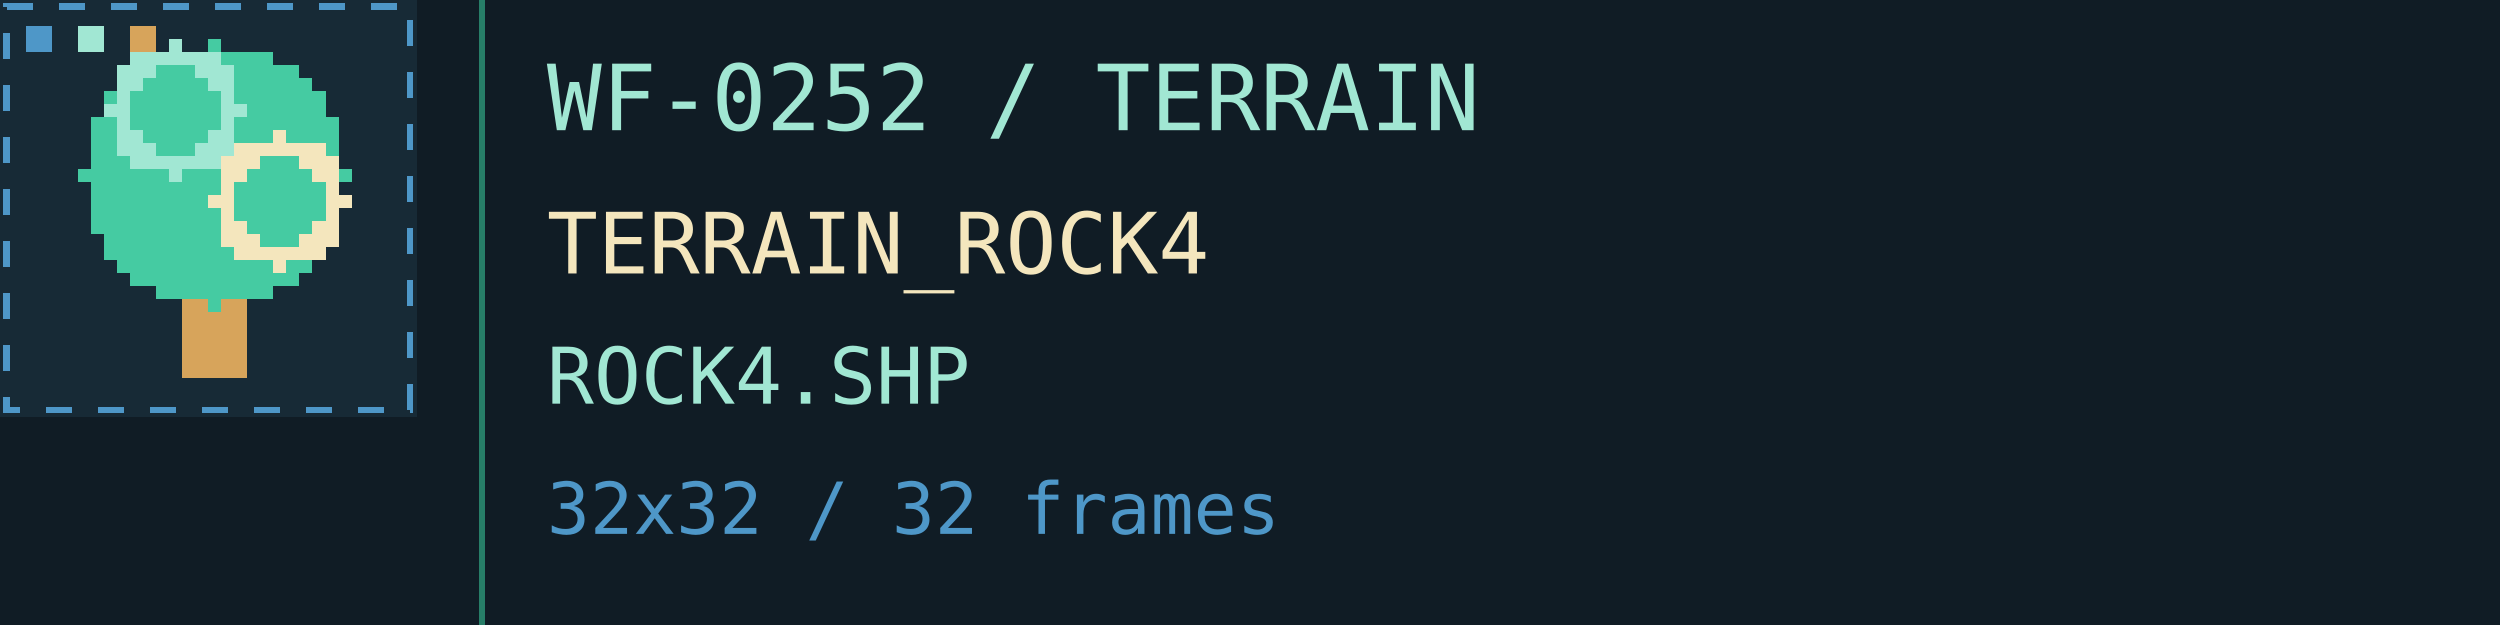
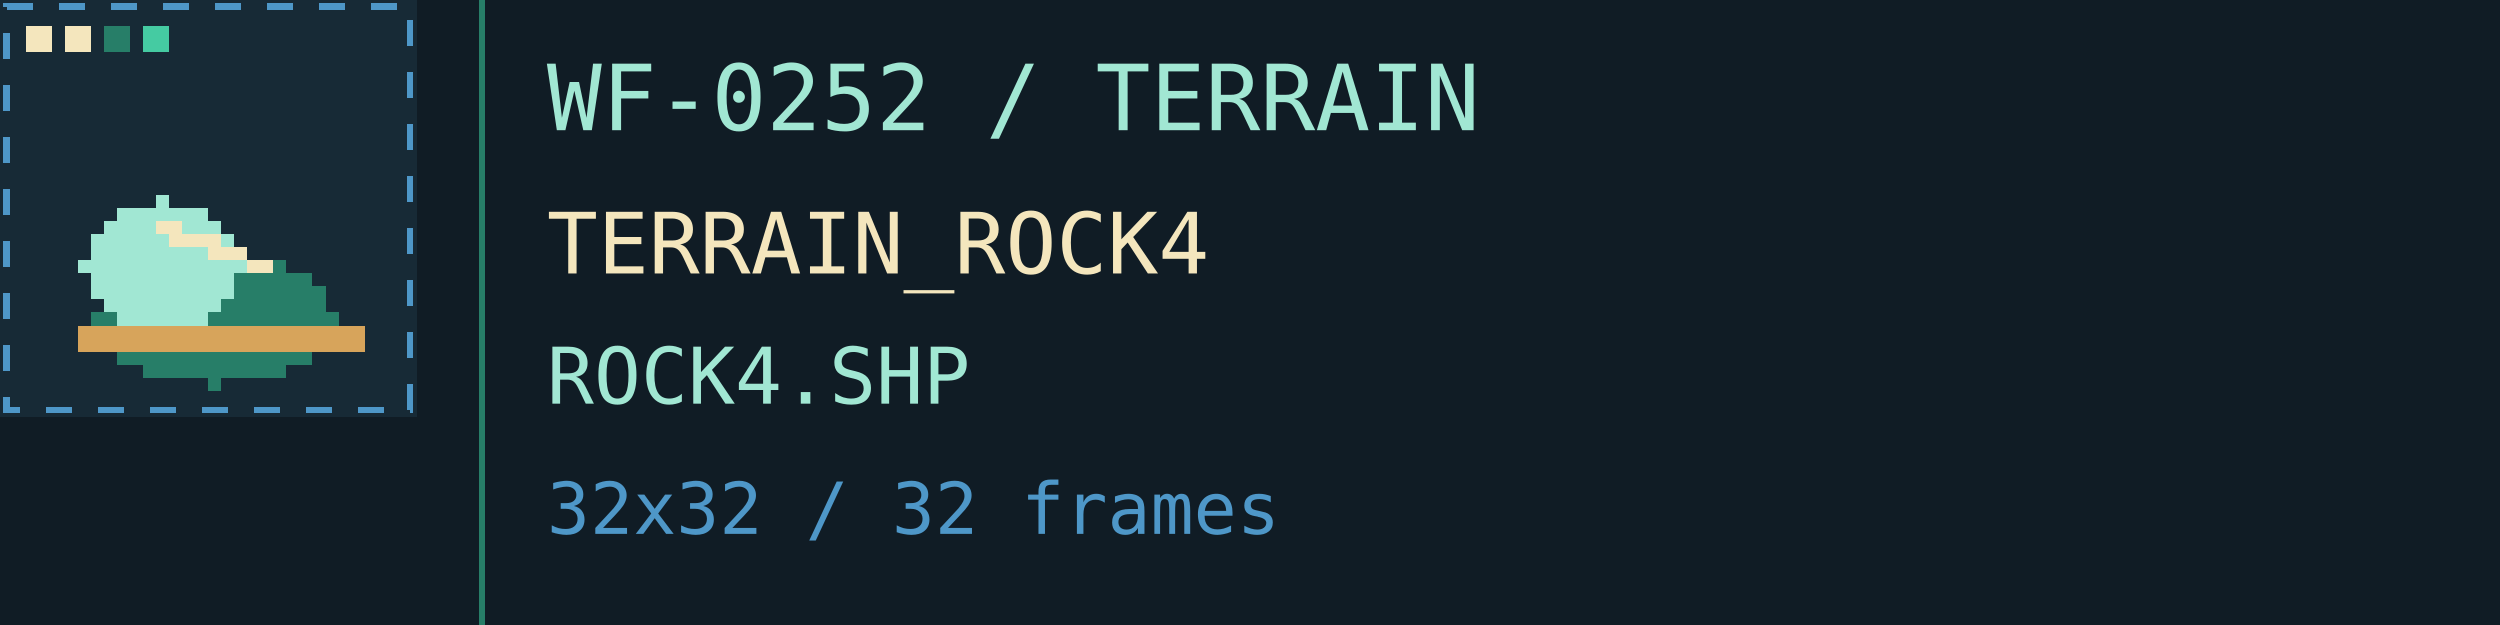
<svg xmlns="http://www.w3.org/2000/svg" viewBox="0 0 192 48" width="576" height="144" shape-rendering="crispEdges" role="img" aria-label="WF-0252 terrain TERRAIN_ROCK4 original wireframe">
  <rect width="192" height="48" fill="#101c25" />
  <rect width="32" height="32" fill="#172a36" />
  <rect x="0.5" y="0.5" width="31" height="31" fill="none" stroke="#4e97c8" stroke-dasharray="2 2" stroke-width="0.5" />
-   <rect x="2" y="2" width="2" height="1" fill="#4e97c8" />
-   <rect x="6" y="2" width="2" height="1" fill="#a1e7d3" />
-   <rect x="10" y="2" width="2" height="1" fill="#d7a45b" />
-   <rect x="2" y="3" width="2" height="1" fill="#4e97c8" />
-   <rect x="6" y="3" width="2" height="1" fill="#a1e7d3" />
-   <rect x="10" y="3" width="2" height="1" fill="#d7a45b" />
-   <rect x="13" y="3" width="1" height="1" fill="#a1e7d3" />
-   <rect x="16" y="3" width="1" height="1" fill="#45cba2" />
-   <rect x="10" y="4" width="7" height="1" fill="#a1e7d3" />
-   <rect x="17" y="4" width="4" height="1" fill="#45cba2" />
-   <rect x="9" y="5" width="3" height="1" fill="#a1e7d3" />
-   <rect x="12" y="5" width="3" height="1" fill="#45cba2" />
-   <rect x="15" y="5" width="3" height="1" fill="#a1e7d3" />
-   <rect x="18" y="5" width="5" height="1" fill="#45cba2" />
-   <rect x="9" y="6" width="2" height="1" fill="#a1e7d3" />
-   <rect x="11" y="6" width="5" height="1" fill="#45cba2" />
-   <rect x="16" y="6" width="2" height="1" fill="#a1e7d3" />
-   <rect x="18" y="6" width="6" height="1" fill="#45cba2" />
-   <rect x="8" y="7" width="1" height="1" fill="#45cba2" />
-   <rect x="9" y="7" width="1" height="1" fill="#a1e7d3" />
-   <rect x="10" y="7" width="7" height="1" fill="#45cba2" />
-   <rect x="17" y="7" width="1" height="1" fill="#a1e7d3" />
-   <rect x="18" y="7" width="7" height="1" fill="#45cba2" />
-   <rect x="8" y="8" width="2" height="1" fill="#a1e7d3" />
-   <rect x="10" y="8" width="7" height="1" fill="#45cba2" />
-   <rect x="17" y="8" width="2" height="1" fill="#a1e7d3" />
-   <rect x="19" y="8" width="6" height="1" fill="#45cba2" />
-   <rect x="7" y="9" width="2" height="1" fill="#45cba2" />
-   <rect x="9" y="9" width="1" height="1" fill="#a1e7d3" />
-   <rect x="10" y="9" width="7" height="1" fill="#45cba2" />
-   <rect x="17" y="9" width="1" height="1" fill="#a1e7d3" />
-   <rect x="18" y="9" width="8" height="1" fill="#45cba2" />
-   <rect x="7" y="10" width="2" height="1" fill="#45cba2" />
-   <rect x="9" y="10" width="2" height="1" fill="#a1e7d3" />
-   <rect x="11" y="10" width="5" height="1" fill="#45cba2" />
-   <rect x="16" y="10" width="2" height="1" fill="#a1e7d3" />
-   <rect x="18" y="10" width="3" height="1" fill="#45cba2" />
-   <rect x="21" y="10" width="1" height="1" fill="#f4e6bd" />
-   <rect x="22" y="10" width="4" height="1" fill="#45cba2" />
-   <rect x="7" y="11" width="2" height="1" fill="#45cba2" />
-   <rect x="9" y="11" width="3" height="1" fill="#a1e7d3" />
-   <rect x="12" y="11" width="3" height="1" fill="#45cba2" />
-   <rect x="15" y="11" width="3" height="1" fill="#a1e7d3" />
-   <rect x="18" y="11" width="7" height="1" fill="#f4e6bd" />
-   <rect x="25" y="11" width="1" height="1" fill="#45cba2" />
-   <rect x="7" y="12" width="3" height="1" fill="#45cba2" />
-   <rect x="10" y="12" width="7" height="1" fill="#a1e7d3" />
-   <rect x="17" y="12" width="3" height="1" fill="#f4e6bd" />
-   <rect x="20" y="12" width="3" height="1" fill="#45cba2" />
-   <rect x="23" y="12" width="3" height="1" fill="#f4e6bd" />
-   <rect x="6" y="13" width="7" height="1" fill="#45cba2" />
-   <rect x="13" y="13" width="1" height="1" fill="#a1e7d3" />
-   <rect x="14" y="13" width="3" height="1" fill="#45cba2" />
-   <rect x="17" y="13" width="2" height="1" fill="#f4e6bd" />
-   <rect x="19" y="13" width="5" height="1" fill="#45cba2" />
-   <rect x="24" y="13" width="2" height="1" fill="#f4e6bd" />
-   <rect x="26" y="13" width="1" height="1" fill="#45cba2" />
-   <rect x="7" y="14" width="10" height="1" fill="#45cba2" />
-   <rect x="17" y="14" width="1" height="1" fill="#f4e6bd" />
-   <rect x="18" y="14" width="7" height="1" fill="#45cba2" />
-   <rect x="25" y="14" width="1" height="1" fill="#f4e6bd" />
-   <rect x="7" y="15" width="9" height="1" fill="#45cba2" />
-   <rect x="16" y="15" width="2" height="1" fill="#f4e6bd" />
-   <rect x="18" y="15" width="7" height="1" fill="#45cba2" />
-   <rect x="25" y="15" width="2" height="1" fill="#f4e6bd" />
-   <rect x="7" y="16" width="10" height="1" fill="#45cba2" />
-   <rect x="17" y="16" width="1" height="1" fill="#f4e6bd" />
-   <rect x="18" y="16" width="7" height="1" fill="#45cba2" />
-   <rect x="25" y="16" width="1" height="1" fill="#f4e6bd" />
-   <rect x="7" y="17" width="10" height="1" fill="#45cba2" />
-   <rect x="17" y="17" width="2" height="1" fill="#f4e6bd" />
-   <rect x="19" y="17" width="5" height="1" fill="#45cba2" />
-   <rect x="24" y="17" width="2" height="1" fill="#f4e6bd" />
-   <rect x="8" y="18" width="9" height="1" fill="#45cba2" />
-   <rect x="17" y="18" width="3" height="1" fill="#f4e6bd" />
-   <rect x="20" y="18" width="3" height="1" fill="#45cba2" />
-   <rect x="23" y="18" width="3" height="1" fill="#f4e6bd" />
-   <rect x="8" y="19" width="10" height="1" fill="#45cba2" />
-   <rect x="18" y="19" width="7" height="1" fill="#f4e6bd" />
-   <rect x="9" y="20" width="12" height="1" fill="#45cba2" />
-   <rect x="21" y="20" width="1" height="1" fill="#f4e6bd" />
-   <rect x="22" y="20" width="2" height="1" fill="#45cba2" />
-   <rect x="10" y="21" width="13" height="1" fill="#45cba2" />
-   <rect x="12" y="22" width="9" height="1" fill="#45cba2" />
-   <rect x="14" y="23" width="2" height="1" fill="#d7a45b" />
-   <rect x="16" y="23" width="1" height="1" fill="#45cba2" />
-   <rect x="17" y="23" width="2" height="1" fill="#d7a45b" />
-   <rect x="14" y="24" width="5" height="1" fill="#d7a45b" />
-   <rect x="14" y="25" width="5" height="1" fill="#d7a45b" />
-   <rect x="14" y="26" width="5" height="1" fill="#d7a45b" />
-   <rect x="14" y="27" width="5" height="1" fill="#d7a45b" />
-   <rect x="14" y="28" width="5" height="1" fill="#d7a45b" />
+   <rect x="2" y="2" width="2" height="1" fill="#f4e6bd" />
+   <rect x="5" y="2" width="2" height="1" fill="#f4e6bd" />
+   <rect x="8" y="2" width="2" height="1" fill="#277e68" />
+   <rect x="11" y="2" width="2" height="1" fill="#45cba2" />
+   <rect x="2" y="3" width="2" height="1" fill="#f4e6bd" />
+   <rect x="5" y="3" width="2" height="1" fill="#f4e6bd" />
+   <rect x="8" y="3" width="2" height="1" fill="#277e68" />
+   <rect x="11" y="3" width="2" height="1" fill="#45cba2" />
+   <rect x="12" y="15" width="1" height="1" fill="#a1e7d3" />
+   <rect x="9" y="16" width="7" height="1" fill="#a1e7d3" />
+   <rect x="8" y="17" width="4" height="1" fill="#a1e7d3" />
+   <rect x="12" y="17" width="2" height="1" fill="#f4e6bd" />
+   <rect x="14" y="17" width="3" height="1" fill="#a1e7d3" />
+   <rect x="7" y="18" width="6" height="1" fill="#a1e7d3" />
+   <rect x="13" y="18" width="4" height="1" fill="#f4e6bd" />
+   <rect x="17" y="18" width="1" height="1" fill="#a1e7d3" />
+   <rect x="7" y="19" width="9" height="1" fill="#a1e7d3" />
+   <rect x="16" y="19" width="3" height="1" fill="#f4e6bd" />
+   <rect x="6" y="20" width="13" height="1" fill="#a1e7d3" />
+   <rect x="19" y="20" width="2" height="1" fill="#f4e6bd" />
+   <rect x="21" y="20" width="1" height="1" fill="#277e68" />
+   <rect x="7" y="21" width="11" height="1" fill="#a1e7d3" />
+   <rect x="18" y="21" width="6" height="1" fill="#277e68" />
+   <rect x="7" y="22" width="11" height="1" fill="#a1e7d3" />
+   <rect x="18" y="22" width="7" height="1" fill="#277e68" />
+   <rect x="8" y="23" width="9" height="1" fill="#a1e7d3" />
+   <rect x="17" y="23" width="8" height="1" fill="#277e68" />
+   <rect x="7" y="24" width="2" height="1" fill="#277e68" />
+   <rect x="9" y="24" width="7" height="1" fill="#a1e7d3" />
+   <rect x="16" y="24" width="10" height="1" fill="#277e68" />
+   <rect x="6" y="25" width="22" height="1" fill="#d7a45b" />
+   <rect x="6" y="26" width="22" height="1" fill="#d7a45b" />
+   <rect x="9" y="27" width="15" height="1" fill="#277e68" />
+   <rect x="11" y="28" width="11" height="1" fill="#277e68" />
+   <rect x="16" y="29" width="1" height="1" fill="#277e68" />
  <line x1="37" y1="0" x2="37" y2="48" stroke="#277e68" stroke-width="0.5" />
  <g font-family="monospace" fill="#a1e7d3">
    <text x="42" y="10" font-size="7">WF-0252 / TERRAIN</text>
    <text x="42" y="21" font-size="6.5" fill="#f4e6bd">TERRAIN_ROCK4</text>
    <text x="42" y="31" font-size="6">ROCK4.SHP</text>
    <text x="42" y="41" font-size="5.5" fill="#4e97c8">32x32 / 32 frames</text>
  </g>
</svg>
